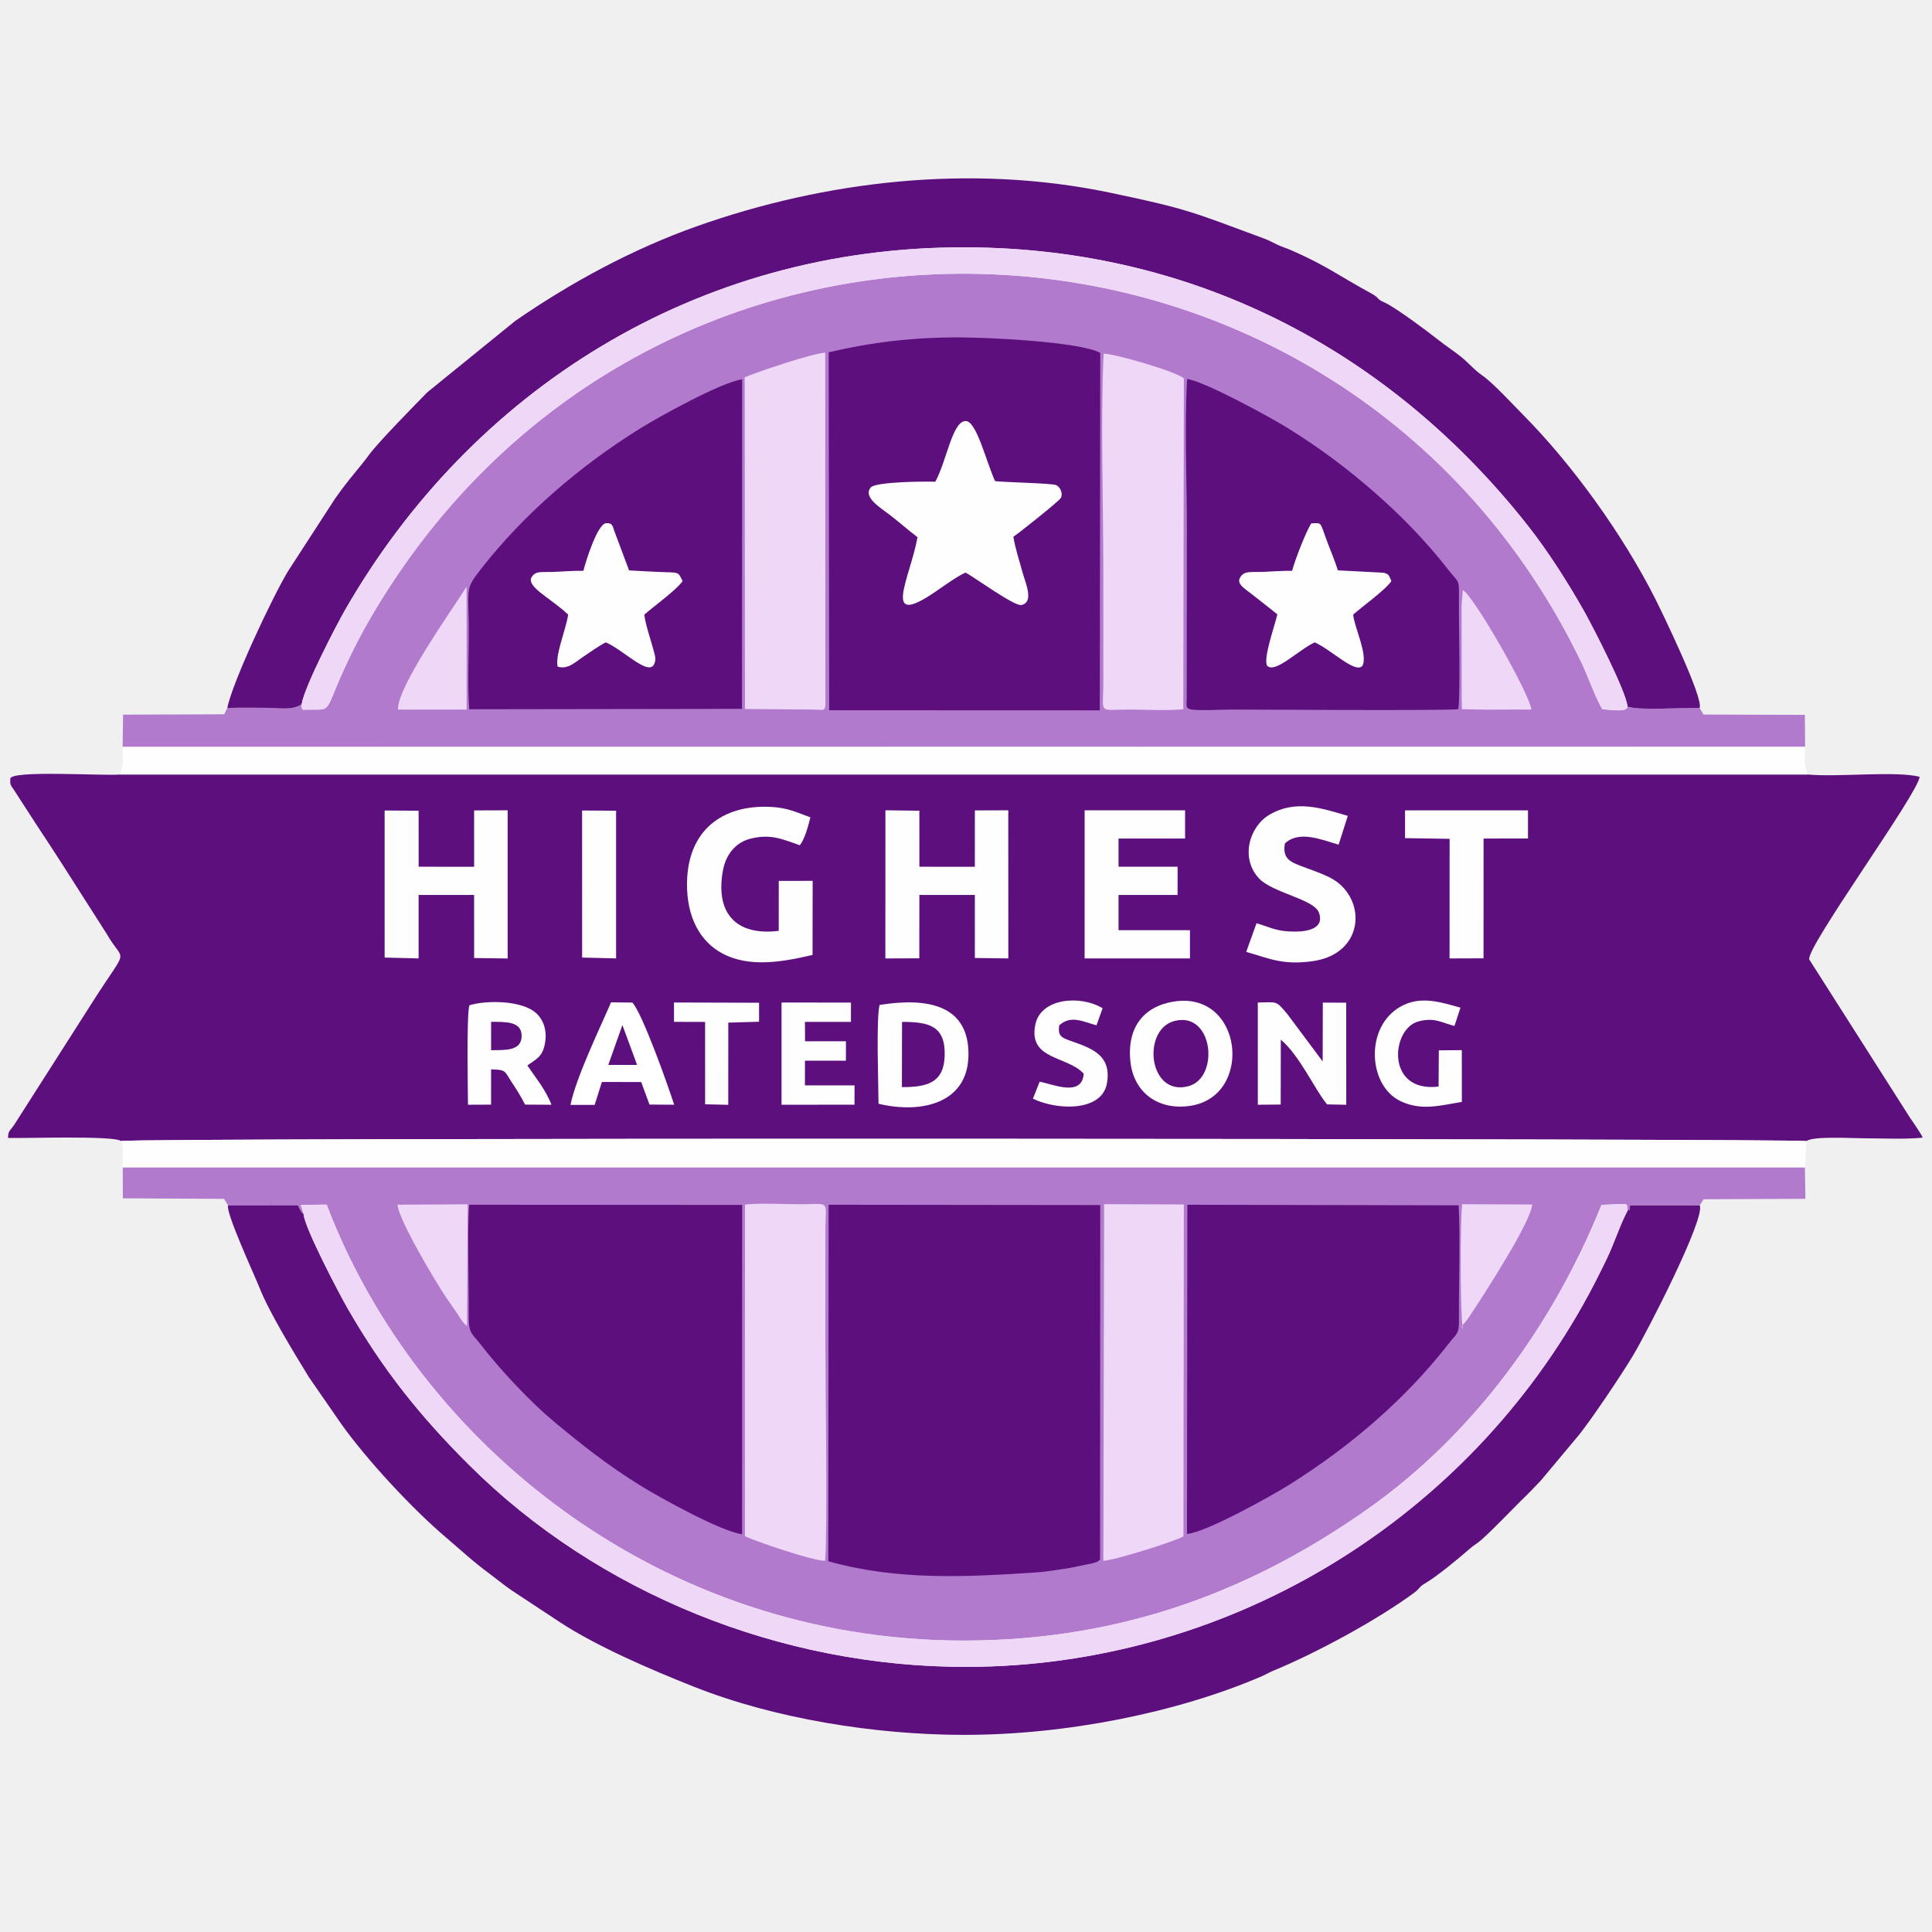
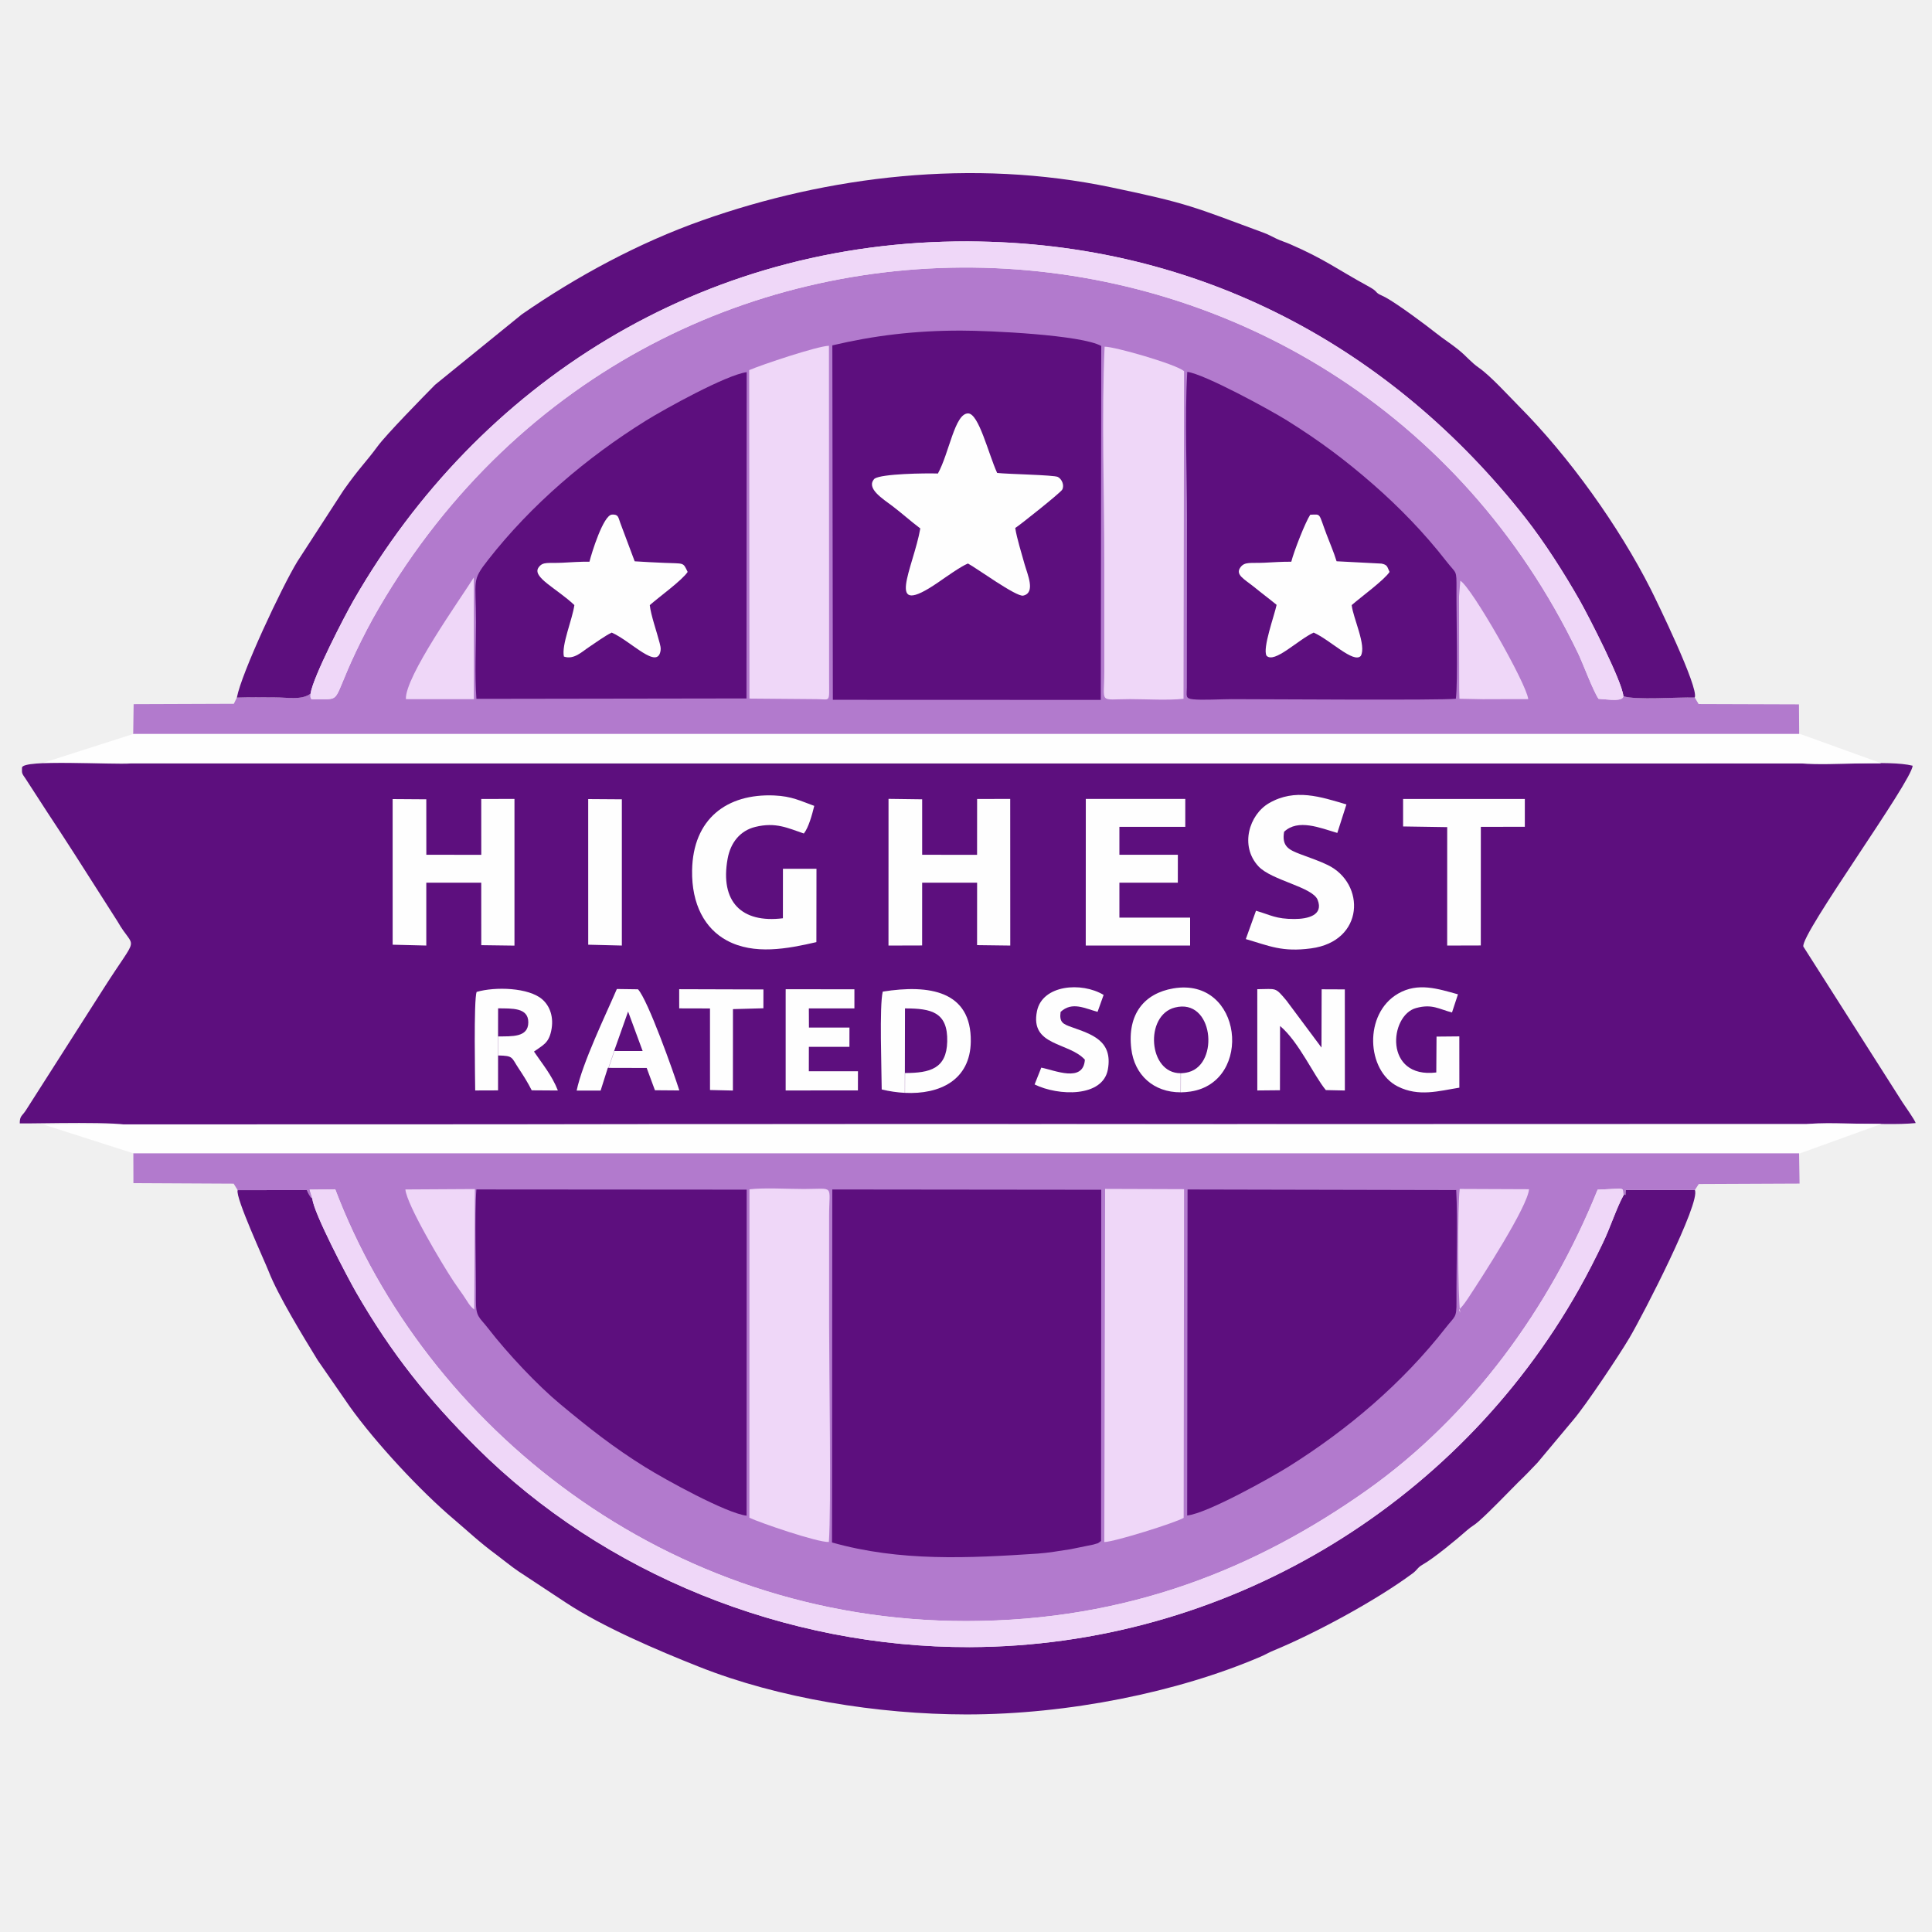
- <svg xmlns="http://www.w3.org/2000/svg" version="1.1" id="primary" x="0px" y="0px" width="100px" height="100px" viewBox="0 0 100 100" enable-background="new 0 0 100 100" xml:space="preserve">
-   <g id="Layer_x0020_1">
-     <g id="_980486528">
-       <path fill="#5D0F7E" d="M6.267,59.061c0.444-0.183,86.928-0.131,87.245,0.002c0.276-0.268,2.42-0.146,2.918-0.146    c0.963,0,2.149,0.061,3.086-0.031c-0.057-0.187-0.558-0.883-0.688-1.085l-5.184-8.143c-0.14-0.667,5.684-8.643,5.713-9.453    c-1.262-0.314-4.23,0.032-5.799-0.118L6.221,40.088c-0.92,0.081-5.691-0.24-5.688,0.223c0.003,0.279-0.045,0.25,0.2,0.592    l1.116,1.725c0.493,0.738,1.01,1.542,1.471,2.257l2.204,3.453c0.91,1.605,1.186,0.516-0.701,3.475l-4.09,6.41    c-0.206,0.313-0.316,0.281-0.316,0.678C1.209,58.926,5.942,58.766,6.267,59.061z" />
-       <path fill="#B27ACD" d="M15.616,36.443c-0.474,0.345-1.173,0.194-1.866,0.192c-0.656-0.001-1.33-0.015-1.984,0.01l-0.157,0.326    L6.371,36.99l-0.024,1.67l87.086-0.006l-0.013-1.653l-5.247-0.017l-0.201-0.341c-0.914-0.026-3.088,0.144-3.731-0.069    c-0.039,0.285-0.693,0.181-1.298,0.137c-0.299-0.444-0.799-1.815-1.073-2.387C69.57,8.78,33.774,6.99,19.193,31.957    c-0.422,0.723-0.838,1.519-1.197,2.278c-1.364,2.88-0.634,2.447-2.33,2.5l-0.053-0.112C15.612,36.605,15.615,36.474,15.616,36.443    z" />
-       <path fill="#B27ACD" d="M11.807,62.396l3.618-0.004c0.028,0.055,0.053,0.138,0.105,0.221c0.163,0.254,0.04,0.09,0.184,0.223    l-0.144-0.471l1.338-0.016c4.695,12.354,17.277,22.571,32.98,22.567c8.512-0.002,15.233-2.81,20.915-6.819    c5.5-3.882,9.604-9.565,12.09-15.731c1.599-0.062,1.258-0.136,1.354,0.291c0.133-0.177,0.083,0.239,0.123-0.269h3.606l0.203-0.314    l5.269-0.023l-0.027-1.629L6.354,60.42l0.004,1.605l5.239,0.029L11.807,62.396z" />
-       <path fill="#5D0F7E" d="M87.977,62.389H84.37c-0.04,0.508,0.01,0.094-0.123,0.27c-0.384,0.699-0.69,1.697-1.093,2.521    c-0.356,0.738-0.768,1.557-1.241,2.396C75.494,78.96,63.338,86.24,50.071,86.277c-9.642,0.027-19.134-3.821-25.776-10.437    c-2.538-2.526-4.446-4.899-6.301-8.116c-0.406-0.705-2.245-4.193-2.281-4.89c-0.144-0.133-0.021,0.031-0.184-0.224    c-0.052-0.082-0.077-0.166-0.105-0.221l-3.618,0.004c-0.139,0.358,1.422,3.735,1.617,4.238c0.493,1.271,1.809,3.413,2.562,4.645    l1.68,2.43c1.34,1.88,3.7,4.417,5.434,5.885c0.769,0.652,1.317,1.184,2.239,1.864c0.311,0.229,0.799,0.631,1.146,0.862    l2.476,1.634c1.903,1.256,4.745,2.478,6.96,3.354c4.153,1.65,9.362,2.489,13.968,2.492c5.34,0.002,11.063-1.167,15.37-3.012    c0.266-0.113,0.428-0.219,0.676-0.322c2.146-0.88,5.369-2.617,7.284-4.039c0.257-0.189,0.255-0.307,0.524-0.458    c0.594-0.335,1.791-1.327,2.328-1.801c0.244-0.214,0.373-0.254,0.619-0.476c0.328-0.293,0.629-0.59,1.022-0.986l1.042-1.053    c0.348-0.332,0.646-0.647,0.997-1.014l1.87-2.236c0.641-0.748,2.389-3.364,2.929-4.279C85.294,68.864,88.282,63.044,87.977,62.389    z" />
-       <path fill="#5D0F7E" d="M11.766,36.646c0.654-0.025,1.328-0.012,1.984-0.01c0.693,0.001,1.392,0.153,1.866-0.192    c0.13-0.878,1.793-4.084,2.252-4.884c6.503-11.307,18.136-18.803,32.111-18.758c12.214,0.039,22.229,5.665,29.123,14.434    c0.996,1.264,2.008,2.844,2.866,4.354c0.462,0.816,2.214,4.221,2.271,4.985c0.646,0.213,2.818,0.043,3.732,0.069    c0.225-0.506-2.033-5.133-2.299-5.659c-1.668-3.299-4.275-6.938-6.878-9.556c-0.577-0.582-1.505-1.603-2.095-2.014    c-0.434-0.302-0.639-0.592-1.066-0.939c-0.365-0.298-0.796-0.572-1.203-0.896c-0.568-0.449-1.98-1.5-2.629-1.856    c-0.109-0.059-0.311-0.145-0.363-0.181c-0.184-0.124-0.066-0.143-0.578-0.421c-1.51-0.819-2.227-1.388-4.032-2.172    c-0.269-0.117-0.464-0.167-0.72-0.288c-0.266-0.125-0.428-0.225-0.685-0.318c-3.667-1.353-3.883-1.517-7.958-2.369    c-7.25-1.517-14.785-0.601-21.377,1.729c-3.319,1.173-6.557,2.925-9.424,4.91l-4.537,3.683c-0.597,0.605-2.544,2.59-2.999,3.21    c-0.644,0.875-0.946,1.115-1.793,2.314L14.93,29.53C14.105,30.88,12.004,35.367,11.766,36.646z" />
-       <path fill="#5D0F7E" d="M42.892,18.235l0.026,18.527l14.006,0.005l0.025-18.5c-1.029-0.58-5.824-0.804-7.334-0.804    C47.193,17.461,45.047,17.726,42.892,18.235z" />
-       <path fill="#5D0F7E" d="M42.873,80.809c3.562,1.008,7.153,0.818,10.76,0.58c0.57-0.039,1.123-0.141,1.711-0.227l1.188-0.243    c0.317-0.103,0.174-0.015,0.407-0.192l0.009-18.354L42.89,62.357L42.873,80.809z" />
-       <path fill="#5D0F7E" d="M75.482,36.706c0.115-0.85,0.022-4.381,0.033-5.715c0.006-1.067,0.006-0.782-0.525-1.467    c-1.178-1.518-2.504-2.866-3.823-4.019c-1.464-1.278-2.81-2.286-4.509-3.346c-0.922-0.574-4.34-2.436-5.213-2.54    c-0.139,2.428-0.012,5.25-0.012,7.721l-0.009,8.77c-0.007,0.466-0.088,0.579,0.319,0.624c0.482,0.054,1.474-0.007,2.015-0.007    C65.344,36.727,74.762,36.796,75.482,36.706z" />
-       <path fill="#5D0F7E" d="M38.409,79.409l0.005-17.043l-14.128-0.009c-0.105,1.311-0.009,4.156-0.024,5.776    c-0.007,0.909,0.172,0.884,0.619,1.461c1.035,1.341,2.608,3.005,3.781,3.979c1.503,1.252,2.812,2.283,4.456,3.303    C34.154,77.52,37.363,79.29,38.409,79.409z" />
-       <path fill="#5D0F7E" d="M24.287,36.711l14.117-0.021l0.01-17.055c-1.069,0.14-4.301,1.934-5.28,2.542    c-3.084,1.92-5.976,4.379-8.238,7.272c-0.875,1.118-0.63,1.004-0.63,3.274C24.265,33.991,24.195,35.471,24.287,36.711z" />
-       <path fill="#5D0F7E" d="M61.439,79.398c1.035-0.097,4.431-2.008,5.295-2.549c3.092-1.939,5.947-4.354,8.229-7.277    c0.476-0.609,0.56-0.488,0.552-1.346c-0.013-1.765,0.073-4.267-0.015-5.838l-14.042-0.031L61.439,79.398z" />
-       <path fill="#FEFEFE" d="M6.354,60.42l87.065,0.002l0.091-1.359c-0.314-0.133-86.799-0.185-87.244-0.002l0.069,0.23    c0.004,0.027,0.009,0.053,0.013,0.084L6.354,60.42z" />
-       <path fill="#FEFEFE" d="M6.221,40.088l87.337-0.001c-0.188-0.547-0.143-0.793-0.127-1.432L6.347,38.661    C6.353,39.327,6.402,39.508,6.221,40.088z" />
-       <path fill="#EFD7F8" d="M15.616,36.443c-0.001,0.031-0.003,0.163-0.002,0.181l0.053,0.112c1.695-0.053,0.965,0.38,2.33-2.5    c0.359-0.76,0.775-1.556,1.197-2.278C33.774,6.99,69.57,8.78,81.869,34.324c0.275,0.572,0.775,1.943,1.074,2.387    c0.604,0.043,1.258,0.147,1.297-0.137c-0.059-0.764-1.811-4.168-2.271-4.985c-0.859-1.51-1.871-3.089-2.865-4.354    c-6.896-8.769-16.91-14.396-29.124-14.434c-13.976-0.045-25.608,7.451-32.111,18.758C17.409,32.359,15.746,35.565,15.616,36.443z" />
-       <path fill="#EFD7F8" d="M15.713,62.836c0.036,0.695,1.875,4.184,2.281,4.889c1.854,3.219,3.763,5.59,6.301,8.117    c6.642,6.614,16.134,10.463,25.776,10.436c13.267-0.036,25.423-7.316,31.841-18.702c0.475-0.839,0.885-1.656,1.242-2.396    c0.4-0.824,0.709-1.822,1.092-2.521c-0.096-0.426,0.244-0.352-1.354-0.291c-2.488,6.166-6.59,11.851-12.09,15.732    c-5.683,4.01-12.402,6.816-20.916,6.818c-15.703,0.004-28.285-10.214-32.98-22.566l-1.338,0.015L15.713,62.836z" />
-       <path fill="#EFD7F8" d="M38.557,79.516c0.552,0.262,3.571,1.299,4.153,1.266c0.129-1.748,0.012-9.028,0.012-11.369    c0-1.887,0-3.771,0-5.659c0.001-1.685,0.323-1.424-1.321-1.423c-0.818,0-2.082-0.075-2.84,0.018L38.557,79.516z" />
-       <path fill="#EFD7F8" d="M61.247,36.708l0.03-17.124c-0.416-0.367-3.644-1.288-4.155-1.281c-0.161,3.642-0.013,7.638-0.013,11.319    c0,1.885,0,3.772,0,5.657c0,1.733-0.326,1.448,1.356,1.447C59.281,36.727,60.482,36.798,61.247,36.708z" />
-       <path fill="#EFD7F8" d="M38.545,19.53l0.014,17.167l3.483,0.03c0.768,0,0.68,0.231,0.68-0.99l-0.008-17.481    C42.108,18.272,39.19,19.248,38.545,19.53z" />
-       <path fill="#EFD7F8" d="M57.109,80.787c0.548-0.016,3.688-0.999,4.146-1.264l0.021-17.181l-4.127-0.015L57.109,80.787z" />
-       <path fill="#FEFEFE" d="M48.41,24.934c-0.676-0.022-2.921,0.009-3.31,0.266c-0.486,0.494,0.438,1.059,0.933,1.434    c0.511,0.388,0.96,0.798,1.457,1.17c-0.365,2.081-1.933,4.789,0.936,2.817c0.416-0.286,1.17-0.828,1.554-0.984    c0.443,0.235,2.53,1.755,2.886,1.679c0.666-0.143,0.223-1.114,0.075-1.641c-0.155-0.563-0.403-1.337-0.49-1.893    c0.183-0.106,2.363-1.838,2.455-2.003c0.128-0.233-0.024-0.563-0.229-0.666c-0.215-0.105-2.629-0.145-3.172-0.209    c-0.453-0.986-0.959-3.118-1.521-3.111C49.287,21.8,49.004,23.858,48.41,24.934z" />
-       <polygon fill="#FEFEFE" points="45.826,49.608 47.584,49.602 47.586,46.322 50.459,46.323 50.458,49.585 52.191,49.608     52.189,41.941 50.459,41.947 50.458,44.865 47.587,44.862 47.586,41.963 45.829,41.94   " />
-       <polygon fill="#FEFEFE" points="19.909,49.563 21.667,49.607 21.667,46.322 24.54,46.323 24.541,49.587 26.276,49.611     26.276,41.941 24.54,41.947 24.541,44.864 21.669,44.862 21.667,41.963 19.908,41.951   " />
-       <path fill="#FEFEFE" d="M42.057,49.428l0.006-3.835l-1.754,0.001l-0.002,2.586c-2.16,0.27-3.295-0.865-2.891-3.109    c0.154-0.854,0.665-1.473,1.443-1.665c1.071-0.264,1.702,0.059,2.542,0.344c0.25-0.314,0.43-0.981,0.544-1.444    c-0.713-0.255-1.165-0.504-2.092-0.544c-2.476-0.105-4.25,1.221-4.293,3.918c-0.029,1.781,0.671,3.045,1.816,3.663    C38.803,50.112,40.551,49.777,42.057,49.428z" />
-       <polygon fill="#FEFEFE" points="56.139,49.608 61.592,49.608 61.592,48.146 57.896,48.146 57.896,46.322 60.951,46.323     60.953,44.862 57.896,44.862 57.896,43.402 61.34,43.403 61.34,41.941 56.141,41.941   " />
-       <path fill="#FEFEFE" d="M66.881,29.545c-0.465-0.006-0.959,0.029-1.404,0.051c-0.721,0.035-1.026-0.065-1.252,0.239    c-0.291,0.394,0.207,0.62,0.735,1.049c0.403,0.328,0.786,0.609,1.153,0.915c-0.115,0.552-0.746,2.274-0.525,2.659    c0.406,0.427,1.639-0.831,2.461-1.209c0.861,0.378,2.082,1.624,2.463,1.222c0.314-0.529-0.408-1.993-0.473-2.659    c0.486-0.426,1.697-1.305,1.979-1.734c-0.127-0.273-0.104-0.371-0.42-0.435l-2.35-0.122c-0.148-0.484-0.35-0.945-0.521-1.399    c-0.436-1.152-0.268-1.053-0.854-1.033C67.618,27.468,67.023,28.984,66.881,29.545z" />
-       <path fill="#FEFEFE" d="M30.196,29.545c-0.466-0.009-0.96,0.029-1.406,0.051c-0.766,0.039-1.021-0.069-1.249,0.241    c-0.374,0.51,0.942,1.096,1.866,1.974c-0.102,0.747-0.683,2.089-0.545,2.691c0.523,0.178,0.939-0.253,1.315-0.5    c0.307-0.202,0.857-0.604,1.185-0.753c1.029,0.459,2.408,1.985,2.554,0.928c0.019-0.134-0.022-0.268-0.051-0.386    c-0.146-0.575-0.462-1.46-0.514-1.979c0.5-0.438,1.687-1.296,1.979-1.734c-0.252-0.526-0.166-0.425-1.23-0.475    c-0.5-0.024-1.023-0.045-1.539-0.08l-0.749-1.998c-0.111-0.3-0.095-0.467-0.44-0.444C30.92,27.111,30.31,29.083,30.196,29.545z" />
-       <path fill="#FEFEFE" d="M65.037,47.787l-0.533,1.482c1.227,0.353,1.887,0.689,3.413,0.485c2.8-0.375,2.851-3.392,0.874-4.355    c-0.445-0.218-0.945-0.381-1.439-0.57c-0.586-0.225-0.979-0.398-0.846-1.17c0.729-0.694,1.889-0.199,2.782,0.06l0.474-1.49    c-1.339-0.394-2.683-0.856-4.046-0.065c-1.036,0.599-1.542,2.233-0.552,3.301c0.682,0.736,2.824,1.076,3.094,1.751    c0.326,0.817-0.537,1.002-1.213,1.003C66.068,48.223,65.803,48.009,65.037,47.787z" />
-       <path fill="#FEFEFE" d="M60.712,51.848c-1.517,0.258-2.409,1.344-2.196,3.148c0.18,1.535,1.416,2.498,3.103,2.24    C64.91,56.736,64.344,51.229,60.712,51.848z" />
-       <path fill="#FEFEFE" d="M45.526,52.016c-0.181,0.736-0.058,4.113-0.053,5.114c2.24,0.536,4.619-0.034,4.655-2.503    C50.166,51.975,47.956,51.627,45.526,52.016z" />
-       <polygon fill="#FEFEFE" points="72.725,43.382 75.031,43.417 75.029,49.608 76.787,49.602 76.789,43.402 79.088,43.4     79.088,41.944 72.725,41.944   " />
-       <path fill="#FEFEFE" d="M24.3,52.03c-0.163,0.379-0.078,4.78-0.077,5.151l1.195-0.005l0.001-1.825    c0.81,0.015,0.687,0.092,1.076,0.678c0.254,0.381,0.468,0.719,0.683,1.145l1.366,0.008c-0.306-0.795-0.848-1.438-1.249-2.035    c0.462-0.336,0.758-0.426,0.898-1.07c0.157-0.723-0.068-1.313-0.462-1.655C27.02,51.797,25.266,51.75,24.3,52.03z" />
-       <path fill="#FEFEFE" d="M65.105,57.182l1.184-0.011l0.006-3.358c0.98,0.822,1.775,2.613,2.393,3.349l0.994,0.021L69.68,51.9    l-1.211-0.006l-0.008,3.045l-1.832-2.455c-0.611-0.724-0.5-0.601-1.525-0.594L65.105,57.182z" />
-       <polygon fill="#FEFEFE" points="40.452,52.162 40.452,57.182 44.229,57.178 44.231,56.178 41.663,56.178 41.665,54.9 43.784,54.9     43.787,53.896 41.669,53.896 41.664,52.893 44.045,52.893 44.046,51.893 40.454,51.891   " />
-       <path fill="#FEFEFE" d="M75.666,57.036l-0.002-2.681l-1.191,0.01l-0.012,1.875c-2.748,0.336-2.459-2.988-1.057-3.367    c0.852-0.23,1.191,0.057,1.879,0.23l0.311-0.947c-1.039-0.287-2.084-0.641-3.125-0.041c-1.818,1.047-1.662,4.033-0.018,4.859    C73.551,57.529,74.602,57.203,75.666,57.036z" />
-       <polygon fill="#FEFEFE" points="30.131,49.563 31.889,49.607 31.889,41.963 30.129,41.951   " />
-       <path fill="#EFD7F8" d="M75.711,68.801c-0.107-0.273-0.09-0.002,0.393-0.73c0.76-1.149,3.133-4.817,3.203-5.727l-3.621-0.015    C75.568,63.18,75.58,67.99,75.711,68.801z" />
-       <path fill="#EFD7F8" d="M24.175,68.636l0.032-6.302l-3.633,0.021c0.065,0.791,1.924,3.914,2.527,4.817    c0.145,0.22,0.348,0.496,0.49,0.703C23.84,68.238,23.896,68.407,24.175,68.636z" />
-       <path fill="#EFD7F8" d="M75.65,31.356l0.006,4.836l0.014,0.516l1.23,0.023l1.551-0.005l0.813,0.002    c-0.078-0.793-2.959-5.853-3.549-6.189L75.65,31.356z" />
-       <path fill="#EFD7F8" d="M20.601,36.727l3.553,0.001l-0.003-6.362C23.422,31.53,20.547,35.555,20.601,36.727z" />
-       <path fill="#FEFEFE" d="M56.092,55.572c-0.08,1.227-1.586,0.546-2.279,0.416l-0.349,0.879c1.24,0.609,3.563,0.682,3.829-0.783    c0.275-1.52-0.875-1.848-1.9-2.216c-0.449-0.16-0.646-0.253-0.57-0.793c0.605-0.564,1.277-0.175,1.931-0.005l0.317-0.883    c-1.164-0.703-3.2-0.521-3.481,0.838C53.205,54.875,55.243,54.641,56.092,55.572z" />
-       <polygon fill="#FEFEFE" points="34.886,52.438 34.887,52.891 36.496,52.895 36.497,57.158 37.694,57.186 37.697,52.93     39.288,52.885 39.29,51.902 34.886,51.889   " />
-       <path fill="#5D0F7E" d="M60.797,52.844c-1.719,0.437-1.357,3.94,0.723,3.375C63.139,55.779,62.803,52.334,60.797,52.844z" />
-       <path fill="#5D0F7E" d="M46.682,56.27c1.315,0,2.18-0.229,2.215-1.642c0.039-1.544-0.834-1.735-2.208-1.735L46.682,56.27z" />
-       <path fill="#5D0F7E" d="M25.418,54.357c0.707-0.01,1.577,0.063,1.581-0.735c0.004-0.784-0.861-0.724-1.578-0.733L25.418,54.357z" />
-       <path fill="#FFFFFF" d="M29.527,57.189h1.253l0.375-1.187l2.033,0.004l0.43,1.166l1.276,0.009    c-0.308-0.971-1.644-4.732-2.161-5.287l-1.105-0.014C31.042,53.24,29.833,55.727,29.527,57.189z M32.215,53.057l0.761,2.063    h-1.491L32.215,53.057z" />
-     </g>
+ <svg xmlns="http://www.w3.org/2000/svg" version="1.1" x="0px" y="0px" width="100px" height="100px" viewBox="1225 1600 100 100" enable-background="new 1225 1600 100 100" xml:space="preserve">
+   <g id="primary">
+     <path fill="#B27ACD" d="M1241.073,1635.906c-0.47,0.342-1.162,0.192-1.849,0.19c-0.649-0.002-1.317-0.015-1.964,0.009l-0.156,0.323   l-5.187,0.019l-0.024,1.654l86.233-0.005l-0.012-1.638l-5.195-0.017l-0.199-0.338c-0.905-0.025-3.058,0.143-3.695-0.068   c-0.038,0.282-0.686,0.179-1.285,0.136c-0.296-0.44-0.792-1.797-1.062-2.364c-12.182-25.294-47.626-27.066-62.064-2.344   c-0.419,0.717-0.83,1.505-1.186,2.256c-1.351,2.852-0.627,2.423-2.307,2.476l-0.052-0.11   C1241.069,1636.066,1241.073,1635.937,1241.073,1635.906z" />
+     <path fill="#B27ACD" d="M1237.302,1661.605l3.583-0.005c0.028,0.056,0.052,0.138,0.104,0.22c0.161,0.252,0.04,0.089,0.182,0.221   l-0.143-0.466l1.325-0.017c4.649,12.234,17.108,22.351,32.658,22.347c8.429-0.002,15.083-2.782,20.711-6.752   c5.444-3.845,9.51-9.471,11.972-15.576c1.583-0.063,1.245-0.136,1.34,0.288c0.131-0.176,0.082,0.235,0.121-0.268h3.571l0.201-0.312   l5.218-0.023l-0.026-1.612l-86.217-0.001l0.004,1.59l5.188,0.027L1237.302,1661.605L1237.302,1661.605z" />
+   </g>
+   <g id="secondary">
+     <path fill="#5D0F7E" d="M1312.727,1661.599h-3.573c-0.038,0.504,0.011,0.092-0.121,0.268c-0.379,0.692-0.683,1.681-1.082,2.495   c-0.353,0.732-0.761,1.543-1.228,2.373c-6.356,11.273-18.394,18.481-31.531,18.52c-9.548,0.026-18.948-3.784-25.524-10.335   c-2.514-2.502-4.402-4.852-6.239-8.038c-0.402-0.697-2.223-4.151-2.259-4.842c-0.143-0.131-0.021,0.031-0.182-0.222   c-0.052-0.081-0.076-0.165-0.104-0.219l-3.582,0.004c-0.138,0.354,1.408,3.697,1.601,4.196c0.488,1.258,1.791,3.38,2.538,4.601   l1.663,2.405c1.327,1.861,3.664,4.375,5.381,5.826c0.762,0.646,1.304,1.174,2.217,1.848c0.308,0.227,0.791,0.625,1.135,0.854   l2.452,1.618c1.884,1.244,4.699,2.453,6.892,3.32c4.112,1.636,9.271,2.464,13.831,2.468c5.288,0.003,10.955-1.155,15.219-2.982   c0.264-0.111,0.425-0.217,0.67-0.318c2.125-0.872,5.317-2.591,7.213-3.999c0.255-0.188,0.253-0.305,0.52-0.454   c0.587-0.332,1.773-1.314,2.304-1.784c0.243-0.212,0.37-0.251,0.614-0.471c0.325-0.29,0.622-0.584,1.013-0.976l1.03-1.044   c0.346-0.328,0.64-0.641,0.987-1.004l1.853-2.215c0.634-0.74,2.365-3.33,2.9-4.237   C1310.071,1668.011,1313.029,1662.246,1312.727,1661.599L1312.727,1661.599z" />
+     <path fill="#5D0F7E" d="M1237.26,1636.107c0.648-0.024,1.315-0.013,1.965-0.01c0.687,0.001,1.378,0.152,1.848-0.19   c0.128-0.87,1.775-4.044,2.229-4.837c6.44-11.196,17.958-18.619,31.797-18.575c12.094,0.04,22.011,5.61,28.838,14.293   c0.986,1.251,1.988,2.816,2.839,4.311c0.456,0.808,2.191,4.18,2.248,4.937c0.641,0.211,2.791,0.043,3.696,0.068   c0.224-0.501-2.014-5.083-2.277-5.604c-1.651-3.267-4.233-6.87-6.811-9.462c-0.571-0.577-1.49-1.588-2.075-1.995   c-0.429-0.299-0.632-0.586-1.055-0.93c-0.361-0.295-0.789-0.566-1.192-0.887c-0.562-0.445-1.96-1.486-2.603-1.838   c-0.107-0.059-0.309-0.144-0.359-0.179c-0.182-0.123-0.064-0.142-0.572-0.417c-1.495-0.812-2.204-1.375-3.993-2.15   c-0.265-0.117-0.459-0.166-0.712-0.286c-0.264-0.124-0.423-0.223-0.678-0.314c-3.632-1.341-3.846-1.503-7.881-2.346   c-7.178-1.502-14.641-0.595-21.168,1.712c-3.287,1.162-6.494,2.896-9.332,4.861l-4.492,3.647c-0.592,0.6-2.52,2.565-2.97,3.178   c-0.638,0.867-0.937,1.104-1.775,2.292l-2.381,3.673C1239.577,1630.398,1237.496,1634.841,1237.26,1636.107z" />
+     <path fill="#5D0F7E" d="M1268.082,1617.876l0.026,18.346l13.87,0.005l0.023-18.319c-1.019-0.575-5.766-0.796-7.262-0.796   C1272.342,1617.109,1270.216,1617.372,1268.082,1617.876z" />
+     <path fill="#5D0F7E" d="M1268.064,1679.838c3.527,0.998,7.083,0.811,10.654,0.576c0.565-0.04,1.113-0.141,1.694-0.227l1.177-0.24   c0.314-0.102,0.172-0.015,0.403-0.19l0.009-18.175l-13.921-0.015L1268.064,1679.838L1268.064,1679.838z" />
+     <path fill="#5D0F7E" d="M1300.354,1636.167c0.113-0.842,0.023-4.338,0.033-5.659c0.005-1.057,0.005-0.774-0.521-1.453   c-1.167-1.502-2.479-2.837-3.785-3.979c-1.45-1.266-2.783-2.263-4.466-3.313c-0.912-0.569-4.297-2.412-5.162-2.515   c-0.138,2.404-0.013,5.199-0.013,7.645l-0.009,8.685c-0.007,0.461-0.086,0.573,0.317,0.617c0.476,0.054,1.459-0.007,1.994-0.007   C1290.316,1636.188,1299.641,1636.255,1300.354,1636.167z" />
+     <path fill="#5D0F7E" d="M1263.643,1678.451l0.005-16.875l-13.99-0.01c-0.104,1.298-0.008,4.116-0.024,5.72   c-0.007,0.899,0.171,0.874,0.613,1.446c1.025,1.328,2.582,2.977,3.744,3.94c1.488,1.241,2.784,2.261,4.412,3.271   C1259.43,1676.582,1262.608,1678.334,1263.643,1678.451L1263.643,1678.451z" />
+     <path fill="#5D0F7E" d="M1249.659,1636.172l13.979-0.021l0.01-16.888c-1.058,0.139-4.259,1.914-5.228,2.517   c-3.054,1.902-5.918,4.337-8.158,7.201c-0.866,1.107-0.624,0.994-0.624,3.242   C1249.637,1633.478,1249.568,1634.944,1249.659,1636.172z" />
+     <path fill="#5D0F7E" d="M1286.448,1678.441c1.025-0.097,4.389-1.989,5.244-2.524c3.063-1.92,5.89-4.312,8.149-7.206   c0.47-0.603,0.554-0.482,0.546-1.332c-0.012-1.748,0.072-4.226-0.014-5.781l-13.905-0.03L1286.448,1678.441z" />
+     <path fill="#5D0F7E" d="M1231.816,1658.304c0.439-0.183,86.077-0.131,86.392,0.002c0.273-0.266,2.396-0.146,2.89-0.146   c0.953,0,2.129,0.061,3.057-0.03c-0.056-0.185-0.554-0.874-0.682-1.074l-5.133-8.063c-0.139-0.66,5.628-8.559,5.657-9.36   c-1.25-0.312-4.189,0.032-5.742-0.117l-86.484,0.001c-0.911,0.08-5.635-0.238-5.632,0.221c0.003,0.276-0.044,0.247,0.197,0.586   l1.106,1.708c0.487,0.731,1,1.528,1.456,2.235l2.182,3.42c0.902,1.589,1.174,0.511-0.694,3.441l-4.05,6.347   c-0.204,0.31-0.313,0.278-0.313,0.671C1226.807,1658.169,1231.494,1658.011,1231.816,1658.304z" />
+   </g>
+   <g id="tertiary">
+     <path fill="#EFD7F8" d="M1241.073,1635.906c-0.001,0.03-0.003,0.161-0.002,0.179l0.052,0.111c1.679-0.053,0.956,0.376,2.307-2.476   c0.356-0.752,0.768-1.541,1.186-2.256c14.438-24.723,49.882-22.951,62.063,2.343c0.271,0.567,0.768,1.925,1.063,2.364   c0.6,0.042,1.247,0.146,1.285-0.135c-0.059-0.757-1.794-4.128-2.249-4.938c-0.85-1.495-1.854-3.058-2.837-4.311   c-6.829-8.683-16.745-14.255-28.839-14.293c-13.839-0.044-25.358,7.378-31.797,18.575   C1242.849,1631.862,1241.201,1635.037,1241.073,1635.906z" />
+     <path fill="#EFD7F8" d="M1241.169,1662.041c0.036,0.688,1.857,4.144,2.259,4.841c1.835,3.188,3.726,5.535,6.239,8.039   c6.577,6.549,15.977,10.359,25.524,10.333c13.139-0.036,25.176-7.245,31.531-18.52c0.468-0.83,0.876-1.64,1.228-2.371   c0.397-0.816,0.704-1.805,1.082-2.496c-0.095-0.424,0.241-0.35-1.34-0.289c-2.465,6.105-6.527,11.734-11.973,15.578   c-5.627,3.971-12.28,6.749-20.71,6.751c-15.551,0.004-28.009-10.113-32.658-22.345l-1.326,0.015L1241.169,1662.041   L1241.169,1662.041z" />
+     <path fill="#EFD7F8" d="M1263.789,1678.558c0.548,0.261,3.536,1.285,4.113,1.255c0.127-1.732,0.012-8.94,0.012-11.259   c0-1.868,0-3.733,0-5.604c0.001-1.669,0.319-1.409-1.309-1.408c-0.81,0-2.062-0.074-2.812,0.017L1263.789,1678.558   L1263.789,1678.558z" />
+     <path fill="#EFD7F8" d="M1286.259,1636.168l0.028-16.956c-0.413-0.364-3.606-1.276-4.113-1.268   c-0.159,3.606-0.015,7.563-0.015,11.208c0,1.866,0,3.736,0,5.602c0,1.716-0.322,1.434,1.344,1.433   C1284.311,1636.188,1285.5,1636.258,1286.259,1636.168z" />
+     <path fill="#EFD7F8" d="M1263.778,1619.158l0.014,17l3.448,0.029c0.761,0,0.674,0.229,0.674-0.979l-0.008-17.311   C1267.306,1617.913,1264.417,1618.879,1263.778,1619.158z" />
+     <path fill="#EFD7F8" d="M1282.159,1679.817c0.544-0.017,3.653-0.99,4.107-1.252l0.021-17.014l-4.087-0.014L1282.159,1679.817   L1282.159,1679.817z" />
+     <path fill="#EFD7F8" d="M1300.581,1667.947c-0.107-0.269-0.09-0.002,0.388-0.723c0.753-1.138,3.103-4.77,3.173-5.67l-3.586-0.015   C1300.44,1662.381,1300.45,1667.146,1300.581,1667.947z" />
+     <path fill="#EFD7F8" d="M1249.548,1667.784l0.032-6.239l-3.597,0.021c0.064,0.782,1.905,3.874,2.501,4.769   c0.143,0.218,0.345,0.49,0.485,0.697C1249.218,1667.39,1249.271,1667.559,1249.548,1667.784L1249.548,1667.784z" />
+     <path fill="#EFD7F8" d="M1300.52,1630.869l0.007,4.788l0.014,0.511l1.218,0.023l1.535-0.005l0.807,0.002   c-0.078-0.786-2.932-5.796-3.515-6.129L1300.52,1630.869z" />
+     <path fill="#EFD7F8" d="M1246.009,1636.188l3.519,0.001l-0.003-6.3C1248.802,1631.041,1245.955,1635.027,1246.009,1636.188z" />
+   </g>
+   <g id="quaternary">
+     <path fill="#FEFEFE" d="M1273.546,1624.509c-0.669-0.021-2.892,0.01-3.278,0.265c-0.481,0.489,0.433,1.048,0.924,1.42   c0.506,0.384,0.951,0.79,1.443,1.158c-0.362,2.061-1.915,4.743,0.927,2.79c0.412-0.283,1.159-0.82,1.539-0.975   c0.439,0.233,2.505,1.737,2.858,1.662c0.66-0.142,0.221-1.103,0.073-1.625c-0.152-0.557-0.397-1.323-0.484-1.875   c0.182-0.104,2.341-1.82,2.431-1.983c0.127-0.231-0.023-0.558-0.227-0.66c-0.213-0.104-2.603-0.144-3.14-0.207   c-0.449-0.977-0.95-3.087-1.507-3.081C1274.415,1621.406,1274.134,1623.444,1273.546,1624.509z" />
+     <polygon fill="#FEFEFE" points="1270.988,1648.942 1272.729,1648.937 1272.731,1645.689 1275.575,1645.689 1275.573,1648.92    1277.291,1648.942 1277.288,1641.351 1275.575,1641.356 1275.573,1644.246 1272.731,1644.243 1272.731,1641.372 1270.99,1641.349     " />
+     <polygon fill="#FEFEFE" points="1245.324,1648.898 1247.065,1648.941 1247.065,1645.689 1249.909,1645.689 1249.911,1648.922    1251.629,1648.945 1251.629,1641.351 1249.909,1641.356 1249.911,1644.245 1247.067,1644.243 1247.065,1641.372 1245.323,1641.36     " />
+     <path fill="#FEFEFE" d="M1267.256,1648.764l0.005-3.797l-1.736,0.001l-0.002,2.561c-2.14,0.267-3.263-0.856-2.862-3.078   c0.152-0.847,0.657-1.458,1.428-1.649c1.062-0.262,1.687,0.059,2.518,0.34c0.248-0.311,0.426-0.971,0.539-1.43   c-0.706-0.252-1.154-0.499-2.072-0.539c-2.452-0.104-4.208,1.209-4.251,3.879c-0.029,1.764,0.665,3.016,1.798,3.627   C1264.034,1649.441,1265.764,1649.109,1267.256,1648.764z" />
+     <polygon fill="#FEFEFE" points="1281.198,1648.942 1286.6,1648.942 1286.6,1647.495 1282.94,1647.495 1282.94,1645.689    1285.964,1645.689 1285.966,1644.243 1282.94,1644.243 1282.94,1642.797 1286.35,1642.798 1286.35,1641.351 1281.201,1641.351  " />
+     <path fill="#FEFEFE" d="M1291.837,1629.075c-0.46-0.006-0.951,0.029-1.392,0.051c-0.713,0.034-1.015-0.065-1.238,0.236   c-0.29,0.39,0.205,0.614,0.729,1.039c0.397,0.325,0.777,0.604,1.141,0.906c-0.113,0.547-0.74,2.252-0.521,2.633   c0.403,0.422,1.624-0.823,2.438-1.197c0.853,0.374,2.061,1.607,2.438,1.21c0.311-0.524-0.402-1.974-0.468-2.633   c0.482-0.422,1.681-1.293,1.959-1.717c-0.126-0.27-0.103-0.367-0.416-0.431l-2.326-0.121c-0.146-0.48-0.348-0.936-0.517-1.386   c-0.432-1.14-0.266-1.042-0.846-1.023C1292.567,1627.018,1291.977,1628.521,1291.837,1629.075z" />
+     <path fill="#FEFEFE" d="M1255.51,1629.075c-0.461-0.009-0.95,0.029-1.392,0.051c-0.759,0.038-1.011-0.069-1.237,0.239   c-0.37,0.504,0.933,1.085,1.848,1.954c-0.101,0.74-0.677,2.069-0.541,2.665c0.519,0.177,0.93-0.25,1.303-0.495   c0.304-0.199,0.848-0.598,1.173-0.746c1.019,0.454,2.384,1.966,2.529,0.918c0.019-0.132-0.022-0.265-0.05-0.382   c-0.145-0.569-0.458-1.446-0.51-1.959c0.496-0.434,1.671-1.283,1.96-1.717c-0.25-0.521-0.165-0.421-1.218-0.47   c-0.495-0.024-1.013-0.044-1.524-0.08l-0.742-1.978c-0.11-0.296-0.094-0.463-0.436-0.439   C1256.227,1626.666,1255.623,1628.619,1255.51,1629.075z" />
+     <path fill="#FEFEFE" d="M1290.01,1647.14l-0.527,1.467c1.215,0.351,1.87,0.683,3.38,0.481c2.772-0.372,2.823-3.359,0.864-4.313   c-0.44-0.216-0.935-0.378-1.425-0.564c-0.578-0.222-0.968-0.395-0.837-1.158c0.723-0.687,1.871-0.198,2.754,0.06l0.472-1.476   c-1.327-0.391-2.658-0.848-4.008-0.065c-1.024,0.594-1.526,2.212-0.546,3.269c0.675,0.729,2.797,1.066,3.063,1.734   c0.322,0.809-0.531,0.992-1.2,0.992C1291.032,1647.57,1290.77,1647.359,1290.01,1647.14z" />
+     <polygon fill="#FEFEFE" points="1297.624,1642.777 1299.907,1642.812 1299.906,1648.942 1301.646,1648.937 1301.648,1642.797    1303.925,1642.795 1303.925,1641.354 1297.624,1641.354  " />
+     <path fill="#FEFEFE" d="M1290.078,1656.442l1.172-0.011l0.006-3.326c0.972,0.814,1.759,2.589,2.37,3.318l0.984,0.021l-0.002-5.233   l-1.2-0.005l-0.008,3.016l-1.813-2.432c-0.604-0.716-0.495-0.595-1.51-0.589L1290.078,1656.442z" />
+     <polygon fill="#FEFEFE" points="1265.666,1651.472 1265.666,1656.442 1269.406,1656.44 1269.408,1655.449 1266.865,1655.449    1266.867,1654.183 1268.966,1654.183 1268.968,1653.188 1266.871,1653.188 1266.866,1652.195 1269.224,1652.195 1269.224,1651.205    1265.667,1651.203  " />
+     <path fill="#FEFEFE" d="M1300.536,1656.298l-0.002-2.655l-1.179,0.011l-0.013,1.857c-2.721,0.332-2.436-2.96-1.047-3.335   c0.843-0.229,1.18,0.057,1.86,0.229l0.309-0.939c-1.029-0.283-2.063-0.633-3.095-0.039c-1.8,1.037-1.646,3.992-0.018,4.81   C1298.442,1656.785,1299.484,1656.464,1300.536,1656.298z" />
+     <polygon fill="#FEFEFE" points="1255.446,1648.898 1257.187,1648.941 1257.187,1641.372 1255.445,1641.36  " />
+     <path fill="#FEFEFE" d="M1281.153,1654.849c-0.079,1.215-1.57,0.541-2.257,0.412l-0.345,0.87c1.228,0.604,3.527,0.676,3.792-0.775   c0.271-1.506-0.866-1.83-1.881-2.194c-0.446-0.158-0.641-0.249-0.565-0.786c0.6-0.557,1.264-0.173,1.913-0.004l0.313-0.875   c-1.153-0.695-3.168-0.515-3.447,0.831C1278.295,1654.158,1280.313,1653.926,1281.153,1654.849z" />
+     <polygon fill="#FEFEFE" points="1260.155,1651.745 1260.156,1652.193 1261.749,1652.197 1261.75,1656.419 1262.935,1656.446    1262.938,1652.232 1264.513,1652.188 1264.515,1651.214 1260.155,1651.201  " />
+     <polygon fill="#FEFEFE" points="1231.91,1637.987 1318.166,1637.987 1322.385,1639.51 1227.234,1639.485  " />
+     <polygon fill="#FEFEFE" points="1231.91,1659.697 1318.166,1659.697 1322.385,1658.174 1227.234,1658.199  " />
+     <path fill="#FEFEFE" d="M1249.672,1651.341c-0.162,0.374-0.077,4.733-0.076,5.101l1.183-0.004l0.001-1.808h0.001v-0.985h-0.002   l0.003-1.453c0.71,0.01,1.567-0.051,1.563,0.727c-0.004,0.786-0.857,0.717-1.556,0.727v0.985c0.792,0.016,0.673,0.092,1.057,0.671   c0.251,0.379,0.463,0.712,0.676,1.133l1.353,0.009c-0.303-0.787-0.84-1.424-1.236-2.015c0.457-0.332,0.75-0.422,0.889-1.061   c0.156-0.716-0.068-1.299-0.458-1.639C1252.365,1651.111,1250.629,1651.063,1249.672,1651.341z" />
+     <path fill="#FEFEFE" d="M1254.847,1656.449h1.241l0.372-1.176h0.034l0.298-0.873h-0.005l0.723-2.043l0.753,2.043h-1.462   l-0.298,0.873l1.97,0.005l0.426,1.153l1.263,0.01c-0.305-0.961-1.627-4.686-2.14-5.235l-1.094-0.015   C1256.348,1652.539,1255.151,1655.002,1254.847,1656.449z" />
+     <path fill="#FEFEFE" d="M1270.691,1651.326c-0.18,0.729-0.058,4.074-0.054,5.064c0.4,0.097,0.804,0.156,1.198,0.176l0.001-1.027   l0,0l0.006-3.344c1.36,0,2.225,0.189,2.186,1.719c-0.035,1.396-0.887,1.625-2.184,1.625l-0.002,1.027   c1.792,0.089,3.376-0.652,3.406-2.654C1275.285,1651.285,1273.097,1650.943,1270.691,1651.326z" />
+     <path fill="#FEFEFE" d="M1285.728,1651.16c-1.502,0.257-2.386,1.332-2.173,3.119c0.158,1.358,1.153,2.265,2.557,2.259l0.002-0.989   c-1.686,0.021-1.883-3-0.301-3.4c1.986-0.507,2.319,2.904,0.715,3.341c-0.143,0.039-0.278,0.058-0.405,0.06l-0.003,0.989   c0.164-0.001,0.332-0.016,0.507-0.042C1289.886,1656.001,1289.324,1650.549,1285.728,1651.16z" />
  </g>
</svg>
